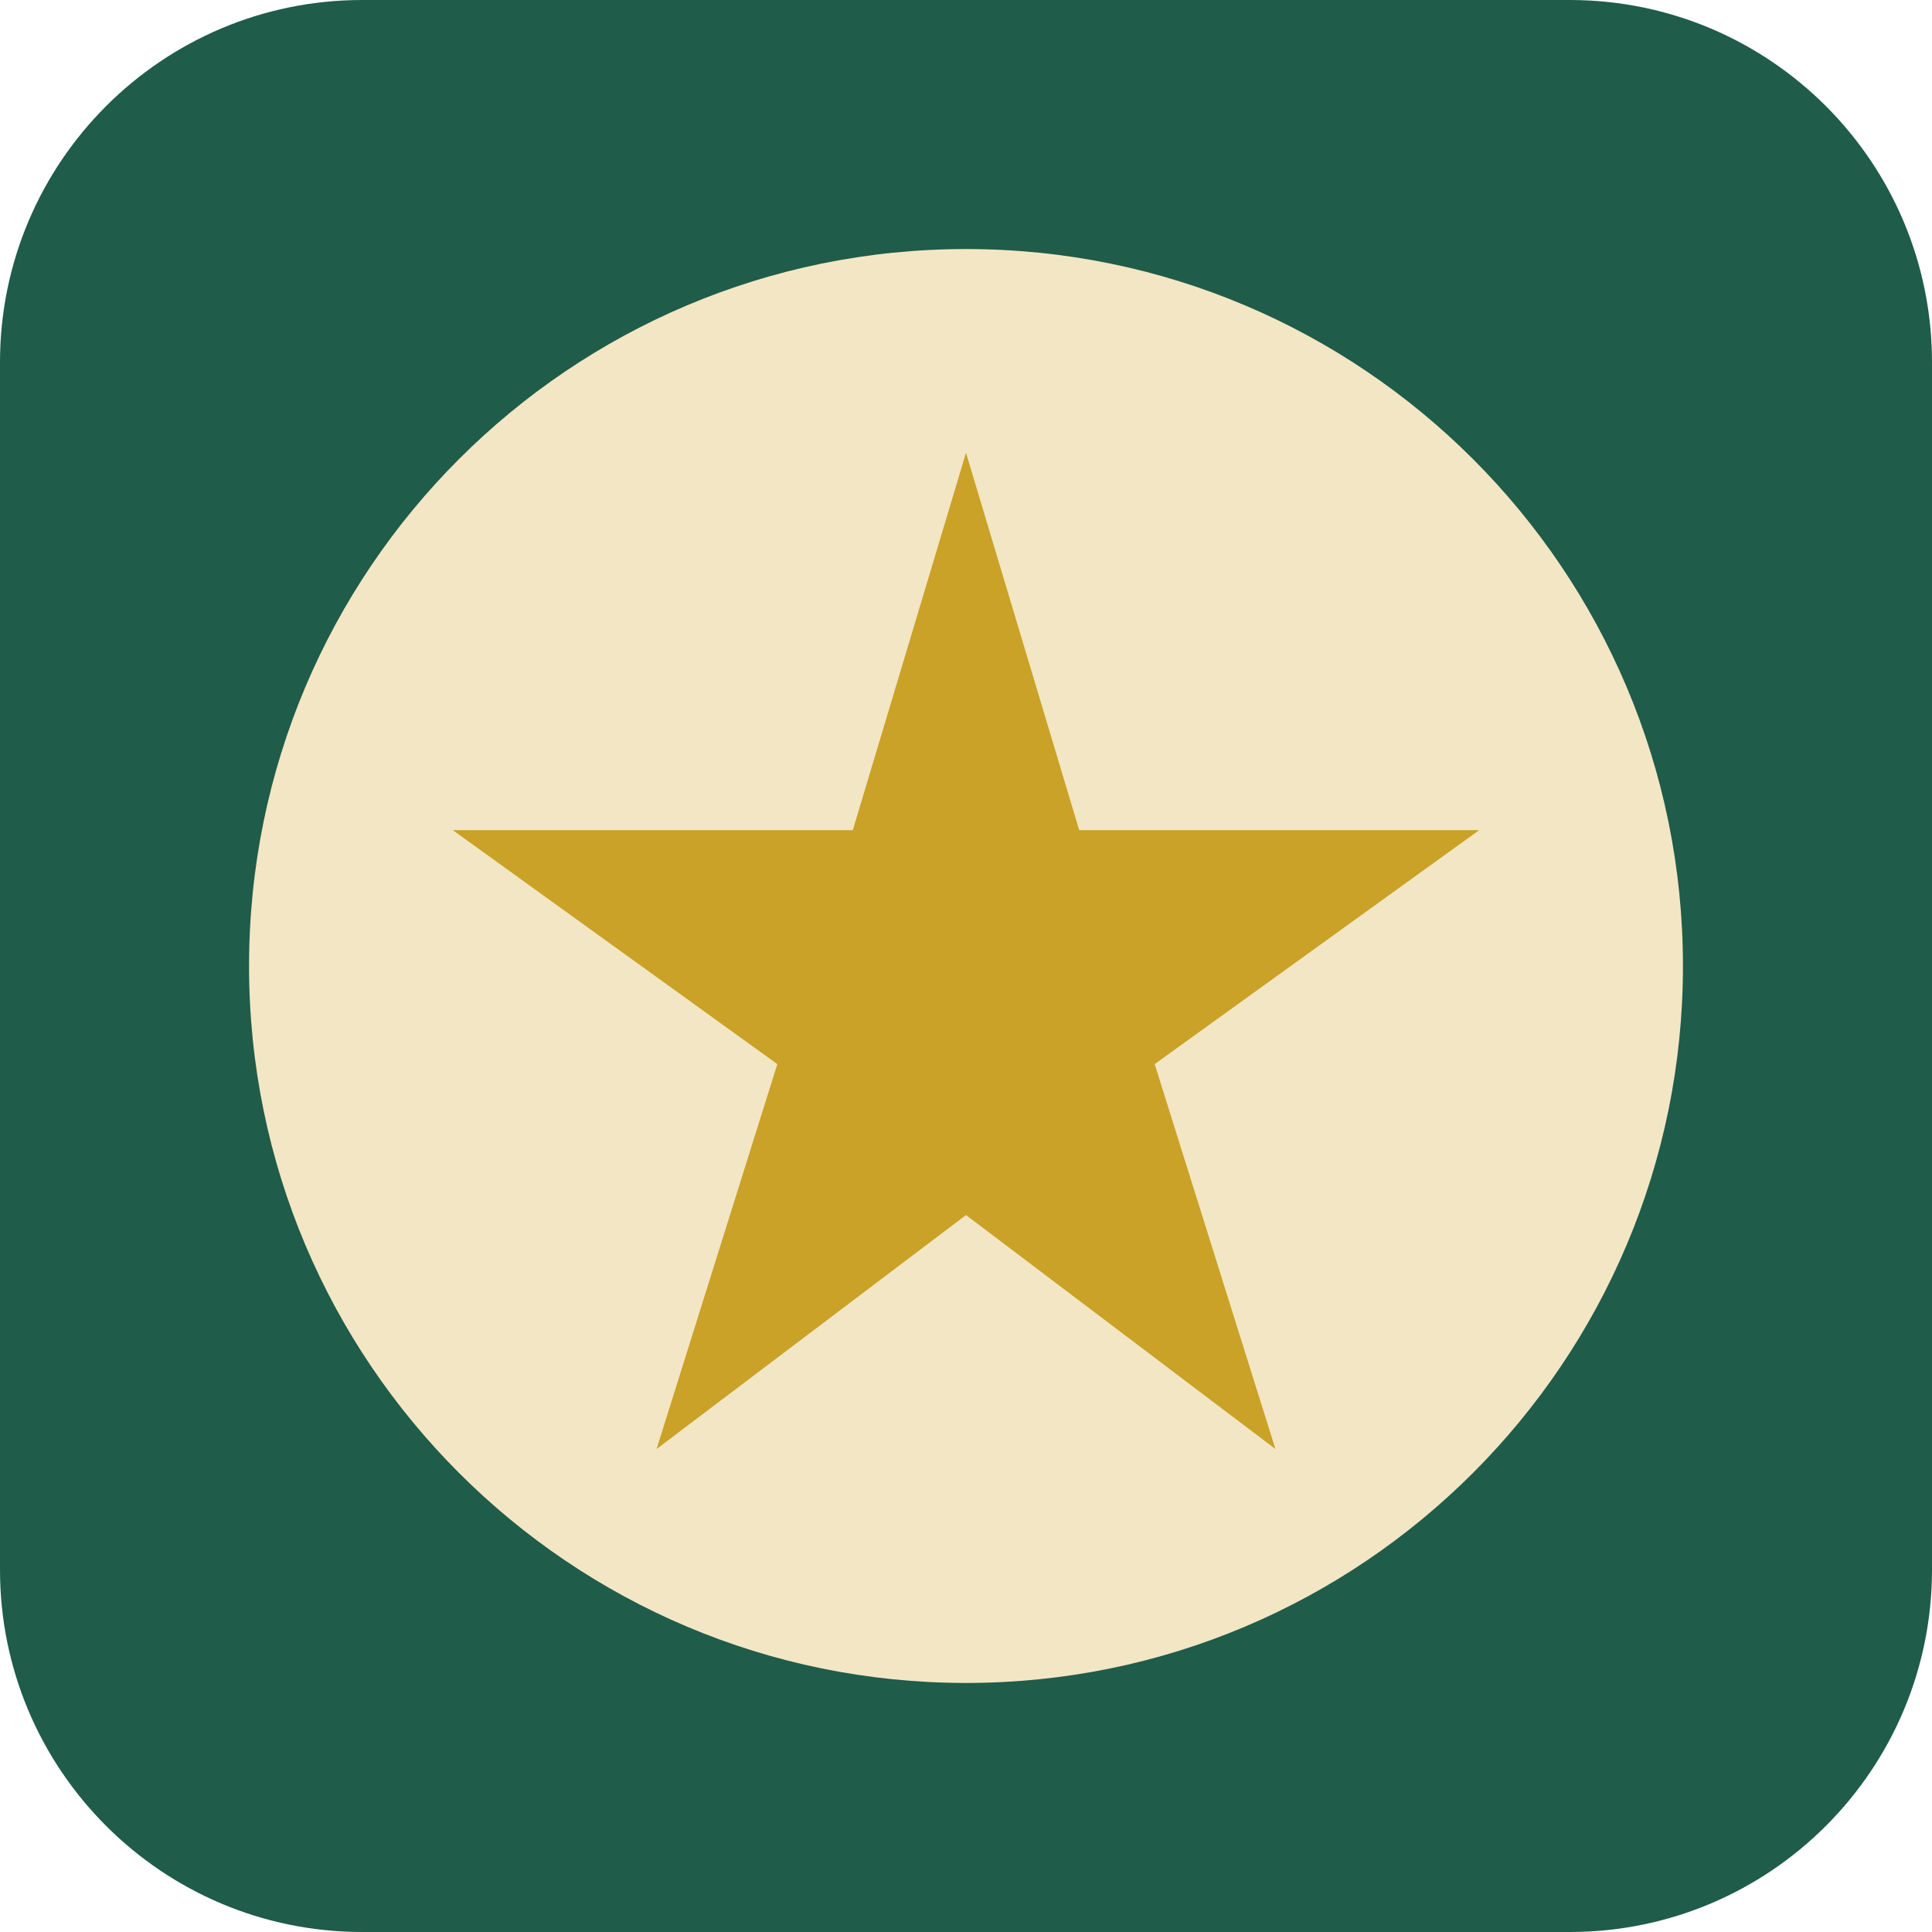
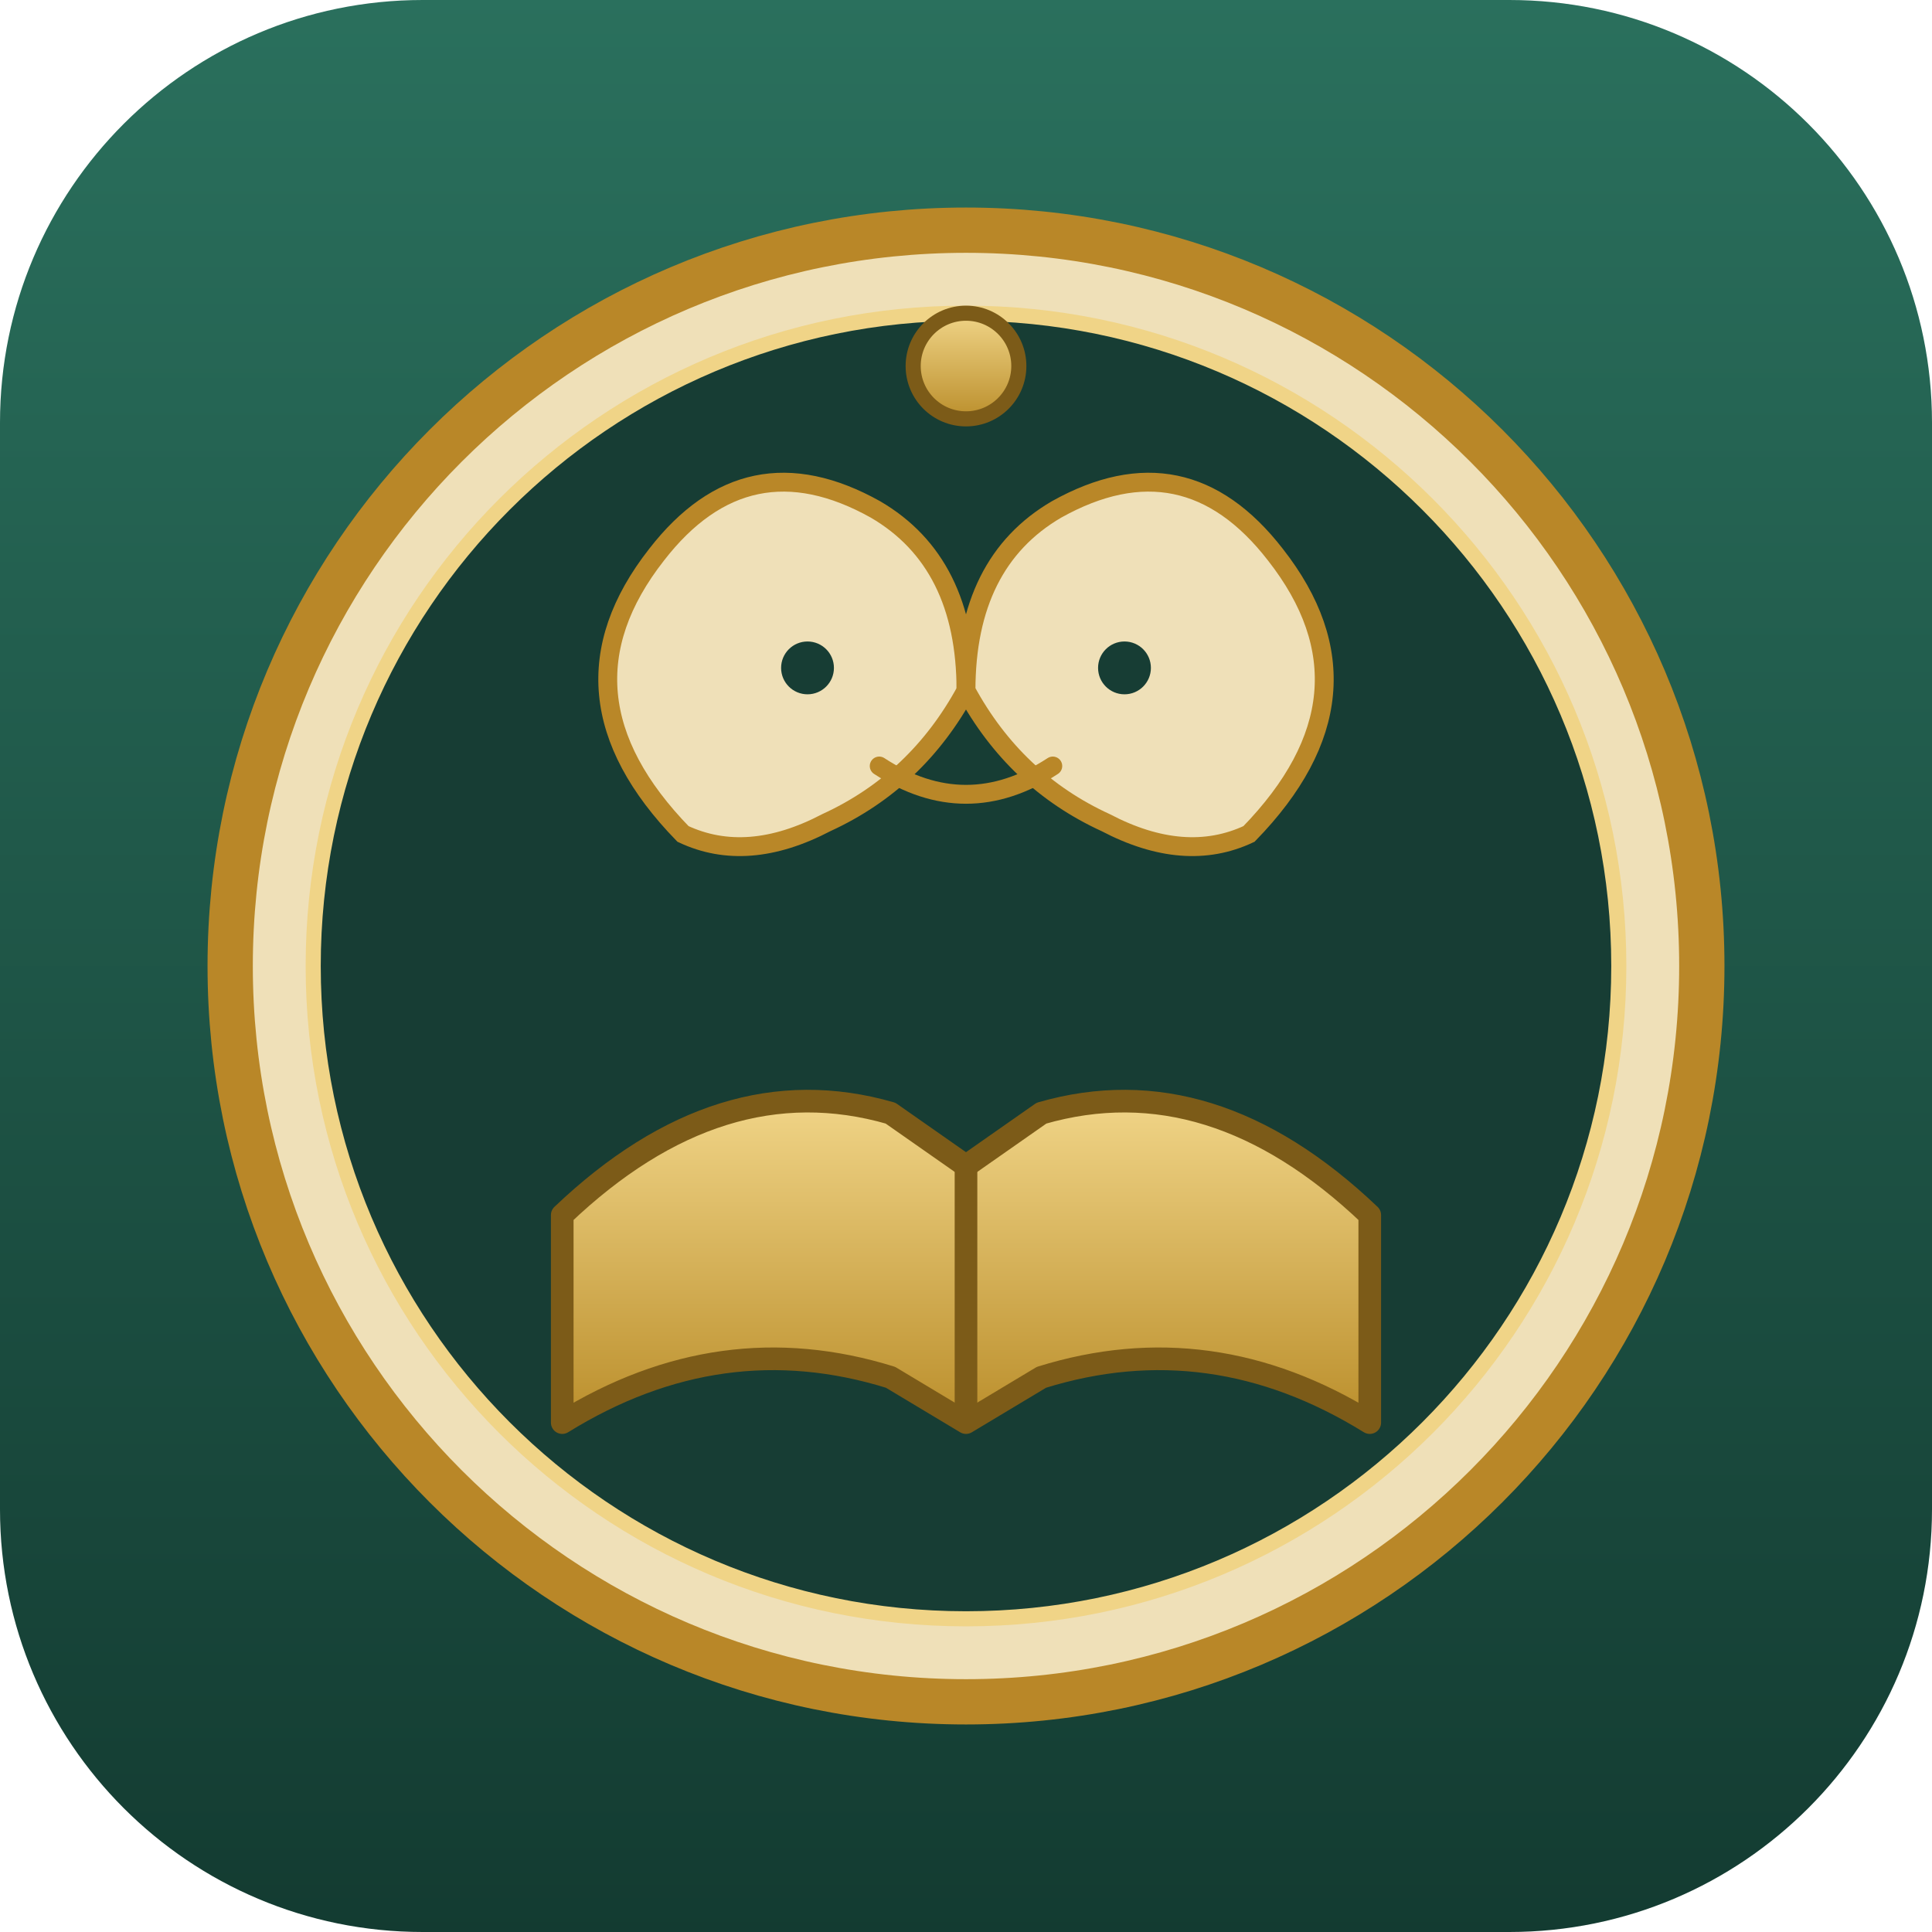
<svg xmlns="http://www.w3.org/2000/svg" width="512" height="512" viewBox="0 0 512 512">
-   <rect width="512" height="512" rx="96" fill="#1f5c4a" />
-   <circle cx="256" cy="256" r="190" fill="#f3e6c4" />
-   <path d="M256 120 L286 220 L392 220 L306 282 L338 384 L256 322 L174 384 L206 282 L120 220 L226 220 Z" fill="#c9a227" />
+   <defs>
+     <linearGradient id="bg" x2="0" y2="1">
+       <stop stop-color="#2a705d" />
+       <stop offset="1" stop-color="#133b31" />
+     </linearGradient>
+     <linearGradient id="gold" x2="0" y2="1">
+       <stop stop-color="#f0d487" />
+       <stop offset="1" stop-color="#bb8f2c" />
+     </linearGradient>
+   </defs>
+   <rect width="512" height="512" rx="112" fill="url(#bg)" />
+   <circle cx="256" cy="256" r="195" fill="#efe0b8" stroke="#b98728" stroke-width="12" />
+   <circle cx="256" cy="256" r="173" fill="#173d34" stroke="#f0d487" stroke-width="4" />
+   <path d="M149 322 Q191 282 236 295 L256 309 L276 295 Q321 282 363 322 L363 377 Q321 351 276 365 L256 377 L236 365 Q191 351 149 377Z" fill="url(#gold)" stroke="#7c5b18" stroke-width="6" stroke-linejoin="round" />
+   <path d="M256 307 V377" stroke="#7c5b18" stroke-width="6" />
+   <path d="M181 221 Q145 184 174 147 Q198 116 232 135 Q256 149 256 183 Q243 207 219 218 Q198 229 181 221Z" fill="#efe0b8" stroke="#b98728" stroke-width="5" />
+   <path d="M331 221 Q367 184 338 147 Q314 116 280 135 Q256 149 256 183 Q269 207 293 218 Q314 229 331 221Z" fill="#efe0b8" stroke="#b98728" stroke-width="5" />
+   <circle cx="214" cy="177" r="7" fill="#173d34" />
+   <circle cx="298" cy="177" r="7" fill="#173d34" />
+   <path d="M233 203 Q256 218 279 203" fill="none" stroke="#b98728" stroke-width="5" stroke-linecap="round" />
+   <circle cx="256" cy="97" r="14" fill="url(#gold)" stroke="#7c5b18" stroke-width="4" />
</svg>
